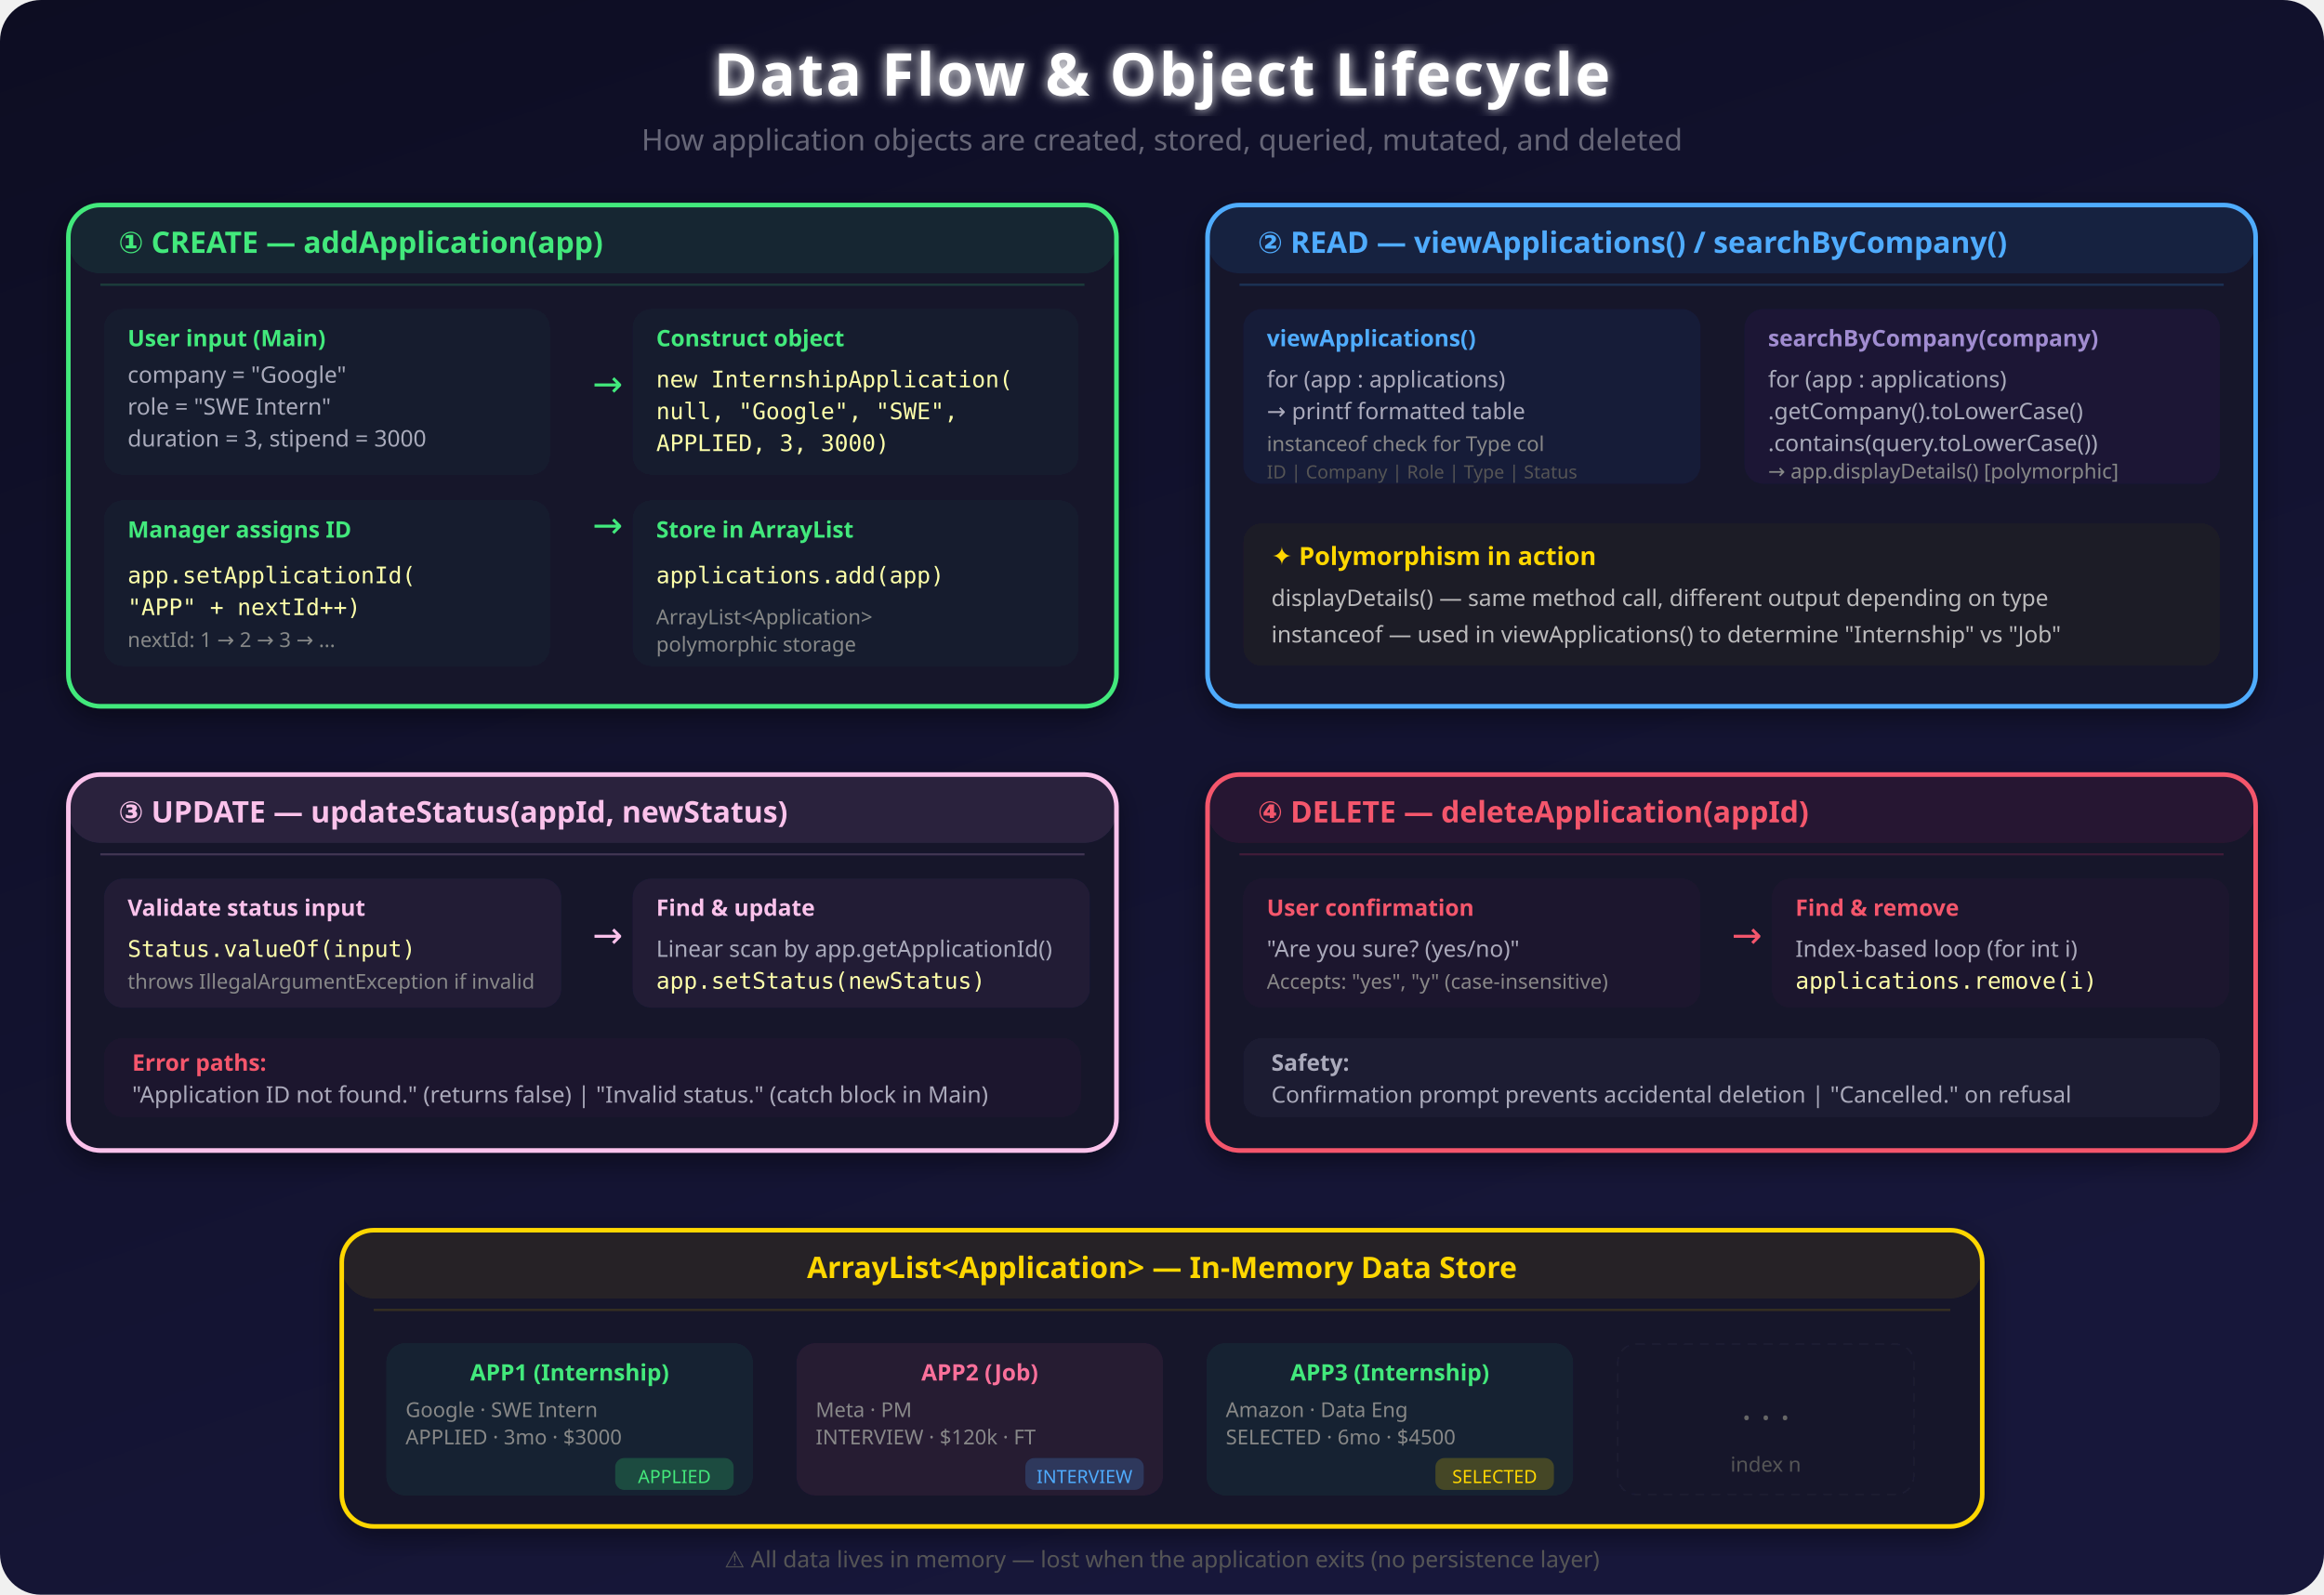
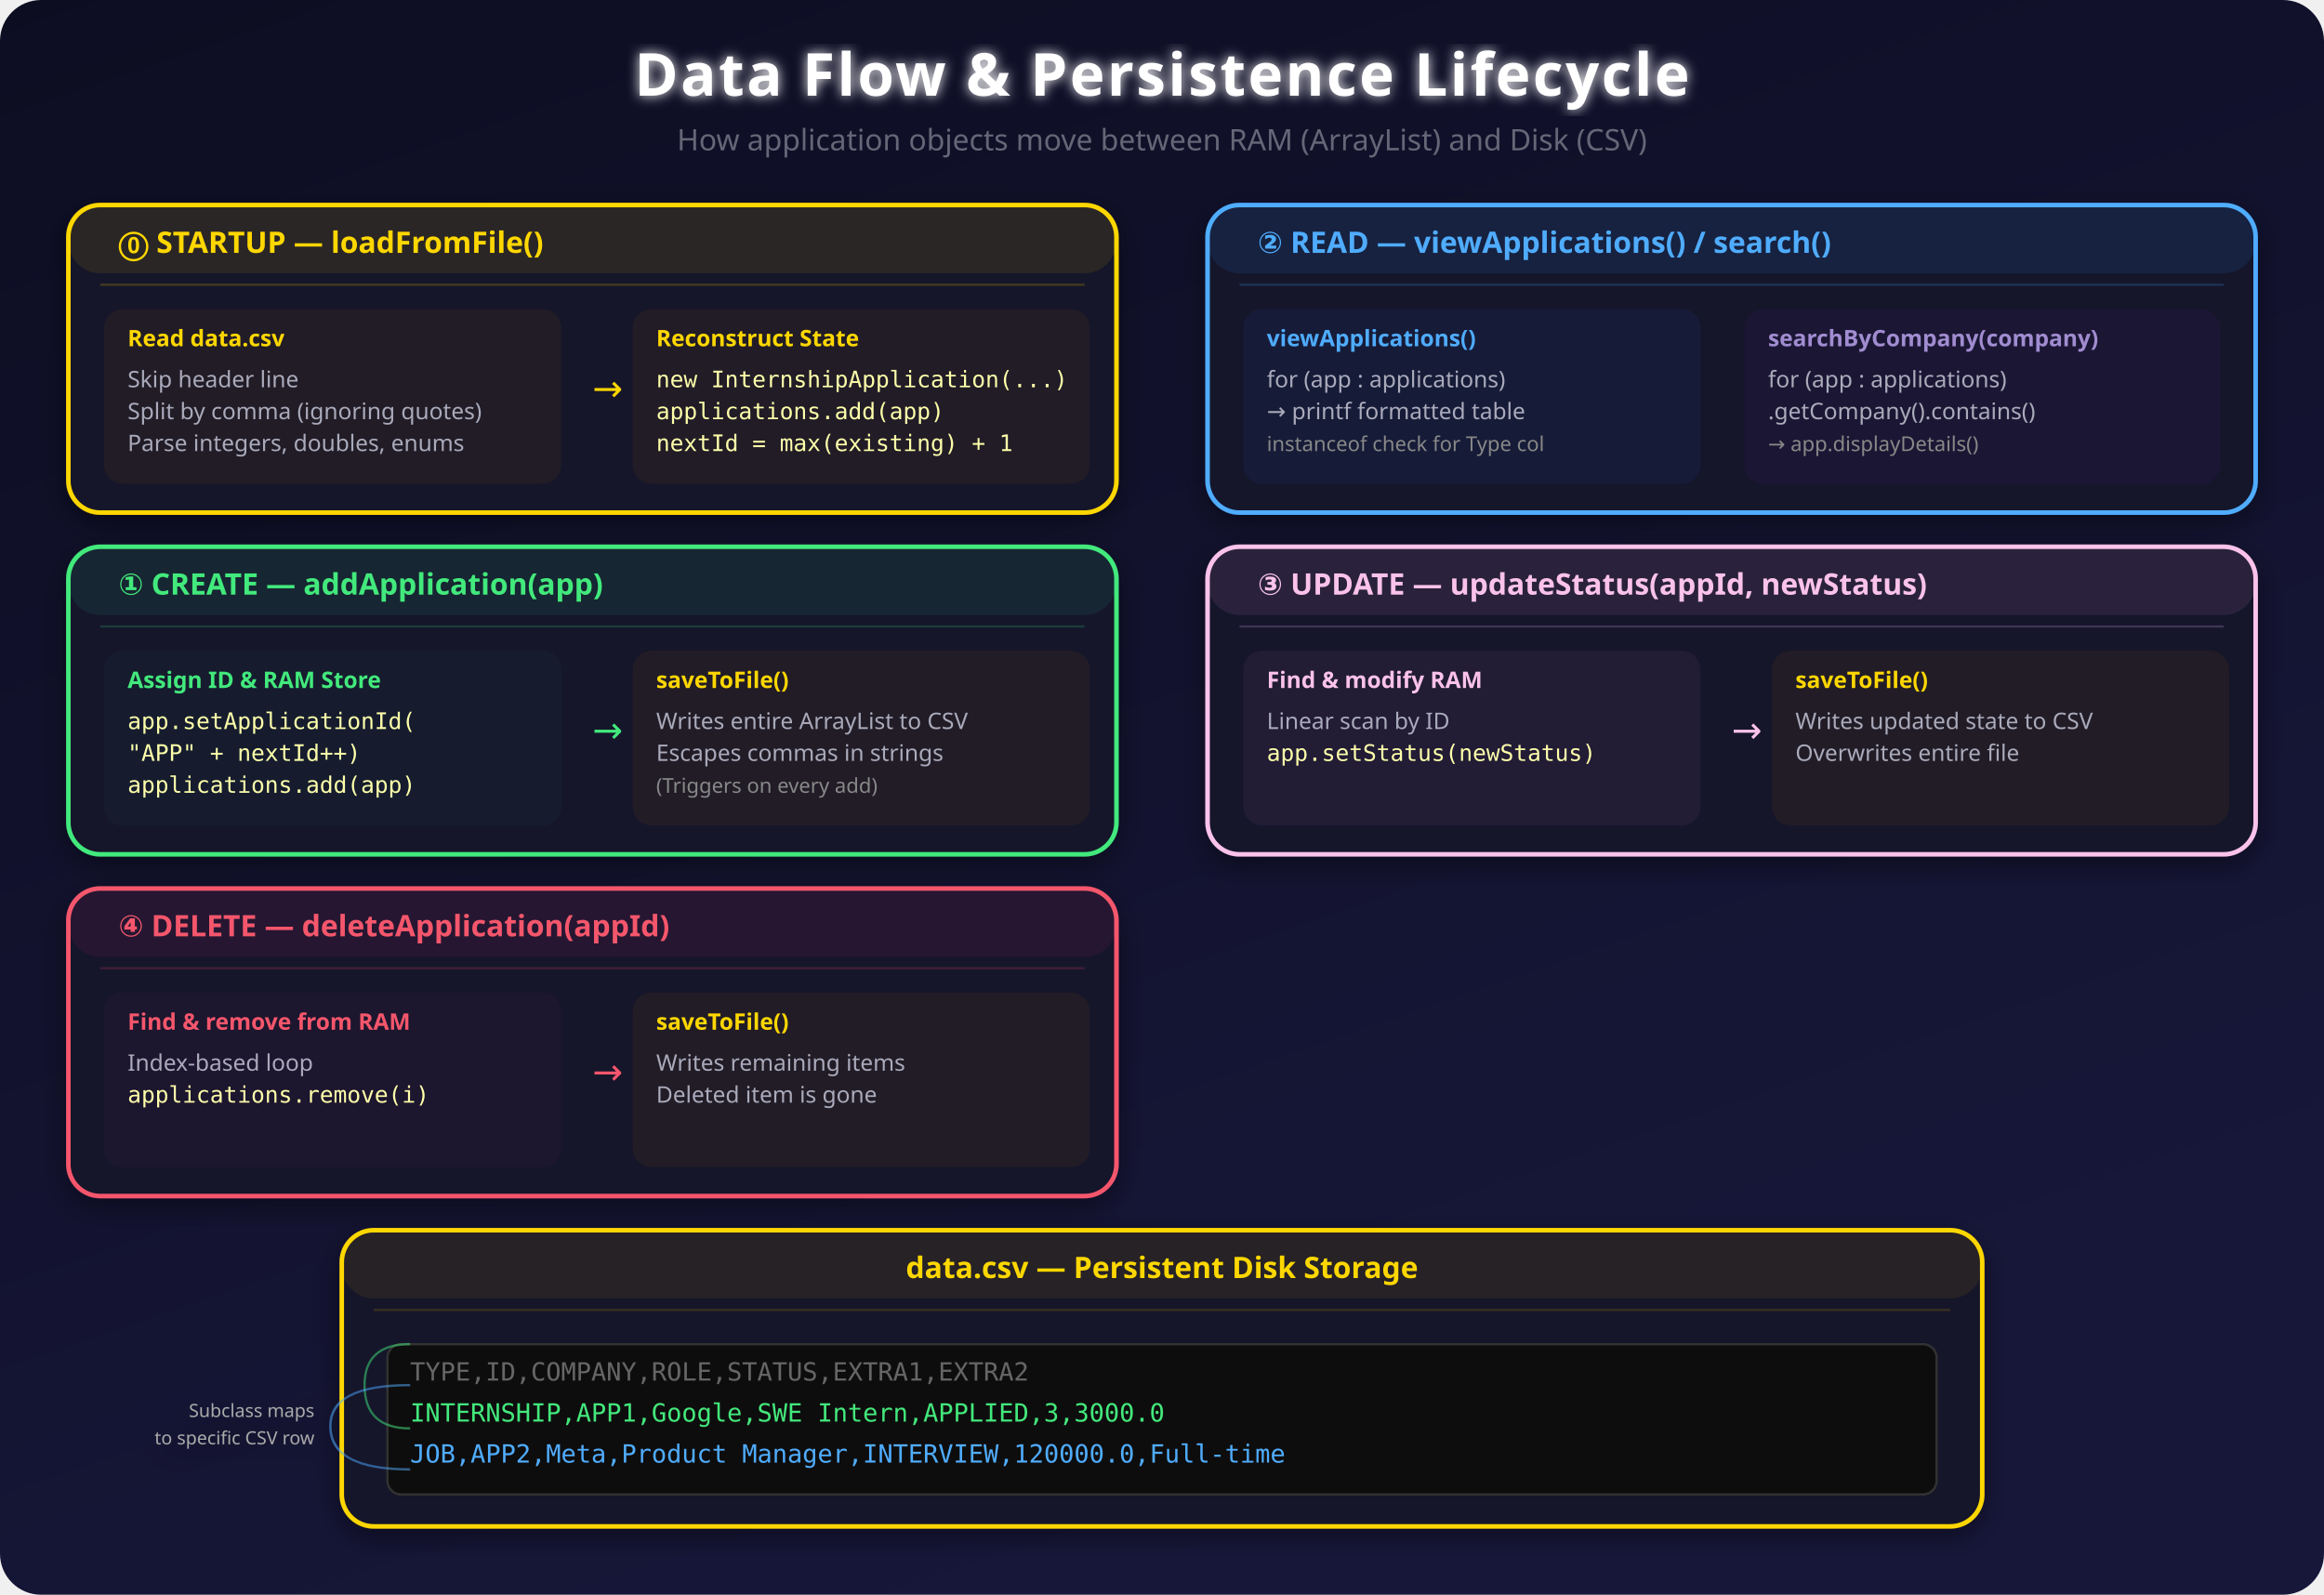
<svg xmlns="http://www.w3.org/2000/svg" viewBox="0 0 1020 700" font-family="'Segoe UI',system-ui,sans-serif">
  <defs>
    <linearGradient id="bg4" x1="0" y1="0" x2=".5" y2="1">
      <stop offset="0%" stop-color="#0d0d22" />
      <stop offset="100%" stop-color="#17173a" />
    </linearGradient>
    <filter id="d4">
      <feDropShadow dx="0" dy="4" stdDeviation="6" flood-color="#000" flood-opacity=".42" />
    </filter>
    <filter id="g4">
      <feGaussianBlur stdDeviation="2.5" result="b" />
      <feMerge>
        <feMergeNode in="b" />
        <feMergeNode in="SourceGraphic" />
      </feMerge>
    </filter>
    <marker id="r1" markerWidth="8" markerHeight="6" refX="7" refY="3" orient="auto">
      <polygon points="0 0,8 3,0 6" fill="#4facfe" />
    </marker>
+     <marker id="r3" markerWidth="8" markerHeight="6" refX="7" refY="3" orient="auto">
+       <polygon points="0 0,8 3,0 6" fill="#ffd700" />
+     </marker>
  </defs>
  <rect width="1020" height="700" fill="url(#bg4)" rx="18" />
-   <text x="510" y="42" text-anchor="middle" fill="#fff" font-size="26" font-weight="800" letter-spacing="1" filter="url(#g4)">Data Flow &amp; Object Lifecycle</text>
-   <text x="510" y="66" text-anchor="middle" fill="#667" font-size="13">How application objects are created, stored, queried, mutated, and deleted</text>
+   <text x="510" y="42" text-anchor="middle" fill="#fff" font-size="26" font-weight="800" letter-spacing="1" filter="url(#g4)">Data Flow &amp; Persistence Lifecycle</text>
+   <text x="510" y="66" text-anchor="middle" fill="#667" font-size="13">How application objects move between RAM (ArrayList) and Disk (CSV)</text>
  <g transform="translate(30,90)" filter="url(#d4)">
-     <rect width="460" height="220" rx="14" fill="#12122a" stroke="#43e97b" stroke-width="2" />
+     <rect width="460" height="135" rx="14" fill="#12122a" stroke="#ffd700" stroke-width="2" />
+     <rect width="460" height="30" rx="14" fill="#ffd700" opacity=".1" />
+     <text x="22" y="21" fill="#ffd700" font-size="13" font-weight="700">⓪  STARTUP — loadFromFile()</text>
+     <line x1="14" y1="35" x2="446" y2="35" stroke="#ffd700" opacity=".2" />
+     <g transform="translate(16,46)">
+       <rect width="200" height="76" rx="8" fill="#ffd700" opacity=".06" stroke="#ffd700" stroke-width=".8" />
+       <text x="10" y="16" fill="#ffd700" font-size="10" font-weight="600">Read data.csv</text>
+       <text x="10" y="34" fill="#aab" font-size="10">Skip header line</text>
+       <text x="10" y="48" fill="#aab" font-size="10">Split by comma (ignoring quotes)</text>
+       <text x="10" y="62" fill="#aab" font-size="10">Parse integers, doubles, enums</text>
+     </g>
+     <text x="230" y="86" fill="#ffd700" font-size="16">→</text>
+     <g transform="translate(248,46)">
+       <rect width="200" height="76" rx="8" fill="#ffd700" opacity=".06" stroke="#ffd700" stroke-width=".8" />
+       <text x="10" y="16" fill="#ffd700" font-size="10" font-weight="600">Reconstruct State</text>
+       <text x="10" y="34" fill="#ffa" font-size="10" font-family="Consolas,monospace">new InternshipApplication(...)</text>
+       <text x="10" y="48" fill="#ffa" font-size="10" font-family="Consolas,monospace">applications.add(app)</text>
+       <text x="10" y="62" fill="#ffa" font-size="10" font-family="Consolas,monospace">nextId = max(existing) + 1</text>
+     </g>
+   </g>
+   <g transform="translate(30,240)" filter="url(#d4)">
+     <rect width="460" height="135" rx="14" fill="#12122a" stroke="#43e97b" stroke-width="2" />
    <rect width="460" height="30" rx="14" fill="#43e97b" opacity=".1" />
    <text x="22" y="21" fill="#43e97b" font-size="13" font-weight="700">①  CREATE — addApplication(app)</text>
    <line x1="14" y1="35" x2="446" y2="35" stroke="#43e97b" opacity=".2" />
    <g transform="translate(16,46)">
-       <rect width="195" height="72" rx="8" fill="#43e97b" opacity=".06" stroke="#43e97b" stroke-width=".8" />
-       <text x="10" y="16" fill="#43e97b" font-size="10" font-weight="600">User input (Main)</text>
-       <text x="10" y="32" fill="#aab" font-size="10">company = "Google"</text>
-       <text x="10" y="46" fill="#aab" font-size="10">role = "SWE Intern"</text>
-       <text x="10" y="60" fill="#aab" font-size="10">duration = 3, stipend = 3000</text>
+       <rect width="200" height="76" rx="8" fill="#43e97b" opacity=".06" stroke="#43e97b" stroke-width=".8" />
+       <text x="10" y="16" fill="#43e97b" font-size="10" font-weight="600">Assign ID &amp; RAM Store</text>
+       <text x="10" y="34" fill="#ffa" font-size="10" font-family="Consolas,monospace">app.setApplicationId(</text>
+       <text x="10" y="48" fill="#ffa" font-size="10" font-family="Consolas,monospace">  "APP" + nextId++)</text>
+       <text x="10" y="62" fill="#ffa" font-size="10" font-family="Consolas,monospace">applications.add(app)</text>
    </g>
-     <text x="230" y="84" fill="#43e97b" font-size="16">→</text>
+     <text x="230" y="86" fill="#43e97b" font-size="16">→</text>
    <g transform="translate(248,46)">
-       <rect width="195" height="72" rx="8" fill="#43e97b" opacity=".06" stroke="#43e97b" stroke-width=".8" />
-       <text x="10" y="16" fill="#43e97b" font-size="10" font-weight="600">Construct object</text>
-       <text x="10" y="34" fill="#ffa" font-size="10" font-family="Consolas,monospace">new InternshipApplication(</text>
-       <text x="10" y="48" fill="#ffa" font-size="10" font-family="Consolas,monospace">  null, "Google", "SWE",</text>
-       <text x="10" y="62" fill="#ffa" font-size="10" font-family="Consolas,monospace">  APPLIED, 3, 3000)</text>
-     </g>
-     <text x="230" y="146" fill="#43e97b" font-size="16">→</text>
-     <g transform="translate(16,130)">
-       <rect width="195" height="72" rx="8" fill="#43e97b" opacity=".06" stroke="#43e97b" stroke-width=".8" />
-       <text x="10" y="16" fill="#43e97b" font-size="10" font-weight="600">Manager assigns ID</text>
-       <text x="10" y="36" fill="#ffa" font-size="10" font-family="Consolas,monospace">app.setApplicationId(</text>
-       <text x="10" y="50" fill="#ffa" font-size="10" font-family="Consolas,monospace">  "APP" + nextId++)</text>
-       <text x="10" y="64" fill="#888" font-size="9">nextId: 1 → 2 → 3 → ...</text>
-     </g>
-     <g transform="translate(248,130)">
-       <rect width="195" height="72" rx="8" fill="#43e97b" opacity=".06" stroke="#43e97b" stroke-width=".8" />
-       <text x="10" y="16" fill="#43e97b" font-size="10" font-weight="600">Store in ArrayList</text>
-       <text x="10" y="36" fill="#ffa" font-size="10" font-family="Consolas,monospace">applications.add(app)</text>
-       <text x="10" y="54" fill="#888" font-size="9">ArrayList&lt;Application&gt;</text>
-       <text x="10" y="66" fill="#888" font-size="9">polymorphic storage</text>
+       <rect width="200" height="76" rx="8" fill="#ffd700" opacity=".06" stroke="#ffd700" stroke-width=".8" />
+       <text x="10" y="16" fill="#ffd700" font-size="10" font-weight="600">saveToFile()</text>
+       <text x="10" y="34" fill="#aab" font-size="10">Writes entire ArrayList to CSV</text>
+       <text x="10" y="48" fill="#aab" font-size="10">Escapes commas in strings</text>
+       <text x="10" y="62" fill="#888" font-size="9">(Triggers on every add)</text>
    </g>
  </g>
  <g transform="translate(530,90)" filter="url(#d4)">
-     <rect width="460" height="220" rx="14" fill="#12122a" stroke="#4facfe" stroke-width="2" />
+     <rect width="460" height="135" rx="14" fill="#12122a" stroke="#4facfe" stroke-width="2" />
    <rect width="460" height="30" rx="14" fill="#4facfe" opacity=".1" />
-     <text x="22" y="21" fill="#4facfe" font-size="13" font-weight="700">②  READ — viewApplications() / searchByCompany()</text>
+     <text x="22" y="21" fill="#4facfe" font-size="13" font-weight="700">②  READ — viewApplications() / search()</text>
    <line x1="14" y1="35" x2="446" y2="35" stroke="#4facfe" opacity=".2" />
    <g transform="translate(16,46)">
      <rect width="200" height="76" rx="8" fill="#4facfe" opacity=".06" stroke="#4facfe" stroke-width=".8" />
      <text x="10" y="16" fill="#4facfe" font-size="10" font-weight="600">viewApplications()</text>
      <text x="10" y="34" fill="#aab" font-size="10">for (app : applications)</text>
      <text x="10" y="48" fill="#aab" font-size="10">→ printf formatted table</text>
      <text x="10" y="62" fill="#888" font-size="9">instanceof check for Type col</text>
-       <text x="10" y="74" fill="#555" font-size="8">ID | Company | Role | Type | Status</text>
    </g>
    <g transform="translate(236,46)">
      <rect width="208" height="76" rx="8" fill="#a18cd1" opacity=".06" stroke="#a18cd1" stroke-width=".8" />
      <text x="10" y="16" fill="#a18cd1" font-size="10" font-weight="600">searchByCompany(company)</text>
      <text x="10" y="34" fill="#aab" font-size="10">for (app : applications)</text>
-       <text x="10" y="48" fill="#aab" font-size="10">  .getCompany().toLowerCase()</text>
-       <text x="10" y="62" fill="#aab" font-size="10">  .contains(query.toLowerCase())</text>
-       <text x="10" y="74" fill="#888" font-size="9">→ app.displayDetails() [polymorphic]</text>
-     </g>
-     <g transform="translate(16,140)">
-       <rect width="428" height="62" rx="8" fill="#ffd700" opacity=".05" stroke="#ffd700" stroke-width=".8" />
-       <text x="12" y="18" fill="#ffd700" font-size="11" font-weight="700">✦ Polymorphism in action</text>
-       <text x="12" y="36" fill="#bbb" font-size="10">displayDetails() — same method call, different output depending on type</text>
-       <text x="12" y="52" fill="#bbb" font-size="10">instanceof — used in viewApplications() to determine "Internship" vs "Job"</text>
+       <text x="10" y="48" fill="#aab" font-size="10">  .getCompany().contains()</text>
+       <text x="10" y="62" fill="#888" font-size="9">→ app.displayDetails()</text>
    </g>
  </g>
-   <g transform="translate(30,340)" filter="url(#d4)">
-     <rect width="460" height="165" rx="14" fill="#12122a" stroke="#fbc2eb" stroke-width="2" />
+   <g transform="translate(530,240)" filter="url(#d4)">
+     <rect width="460" height="135" rx="14" fill="#12122a" stroke="#fbc2eb" stroke-width="2" />
    <rect width="460" height="30" rx="14" fill="#fbc2eb" opacity=".1" />
    <text x="22" y="21" fill="#fbc2eb" font-size="13" font-weight="700">③  UPDATE — updateStatus(appId, newStatus)</text>
    <line x1="14" y1="35" x2="446" y2="35" stroke="#fbc2eb" opacity=".2" />
    <g transform="translate(16,46)">
-       <rect width="200" height="56" rx="8" fill="#fbc2eb" opacity=".06" stroke="#fbc2eb" stroke-width=".8" />
-       <text x="10" y="16" fill="#fbc2eb" font-size="10" font-weight="600">Validate status input</text>
-       <text x="10" y="34" fill="#ffa" font-size="10" font-family="Consolas,monospace">Status.valueOf(input)</text>
-       <text x="10" y="48" fill="#888" font-size="9">throws IllegalArgumentException if invalid</text>
-     </g>
-     <text x="230" y="76" fill="#fbc2eb" font-size="16">→</text>
-     <g transform="translate(248,46)">
-       <rect width="200" height="56" rx="8" fill="#fbc2eb" opacity=".06" stroke="#fbc2eb" stroke-width=".8" />
-       <text x="10" y="16" fill="#fbc2eb" font-size="10" font-weight="600">Find &amp; update</text>
-       <text x="10" y="34" fill="#aab" font-size="10">Linear scan by app.getApplicationId()</text>
+       <rect width="200" height="76" rx="8" fill="#fbc2eb" opacity=".06" stroke="#fbc2eb" stroke-width=".8" />
+       <text x="10" y="16" fill="#fbc2eb" font-size="10" font-weight="600">Find &amp; modify RAM</text>
+       <text x="10" y="34" fill="#aab" font-size="10">Linear scan by ID</text>
      <text x="10" y="48" fill="#ffa" font-size="10" font-family="Consolas,monospace">app.setStatus(newStatus)</text>
    </g>
-     <g transform="translate(16,116)">
-       <rect width="428" height="34" rx="8" fill="#f5576c" opacity=".06" stroke="#f5576c" stroke-width=".8" />
-       <text x="12" y="14" fill="#f5576c" font-size="10" font-weight="600">Error paths:</text>
-       <text x="12" y="28" fill="#aab" font-size="10">"Application ID not found." (returns false)  |  "Invalid status." (catch block in Main)</text>
+     <text x="230" y="86" fill="#fbc2eb" font-size="16">→</text>
+     <g transform="translate(248,46)">
+       <rect width="200" height="76" rx="8" fill="#ffd700" opacity=".06" stroke="#ffd700" stroke-width=".8" />
+       <text x="10" y="16" fill="#ffd700" font-size="10" font-weight="600">saveToFile()</text>
+       <text x="10" y="34" fill="#aab" font-size="10">Writes updated state to CSV</text>
+       <text x="10" y="48" fill="#aab" font-size="10">Overwrites entire file</text>
    </g>
  </g>
-   <g transform="translate(530,340)" filter="url(#d4)">
-     <rect width="460" height="165" rx="14" fill="#12122a" stroke="#f5576c" stroke-width="2" />
+   <g transform="translate(30,390)" filter="url(#d4)">
+     <rect width="460" height="135" rx="14" fill="#12122a" stroke="#f5576c" stroke-width="2" />
    <rect width="460" height="30" rx="14" fill="#f5576c" opacity=".1" />
    <text x="22" y="21" fill="#f5576c" font-size="13" font-weight="700">④  DELETE — deleteApplication(appId)</text>
    <line x1="14" y1="35" x2="446" y2="35" stroke="#f5576c" opacity=".2" />
    <g transform="translate(16,46)">
-       <rect width="200" height="56" rx="8" fill="#f5576c" opacity=".06" stroke="#f5576c" stroke-width=".8" />
-       <text x="10" y="16" fill="#f5576c" font-size="10" font-weight="600">User confirmation</text>
-       <text x="10" y="34" fill="#aab" font-size="10">"Are you sure? (yes/no)"</text>
-       <text x="10" y="48" fill="#888" font-size="9">Accepts: "yes", "y" (case-insensitive)</text>
-     </g>
-     <text x="230" y="76" fill="#f5576c" font-size="16">→</text>
-     <g transform="translate(248,46)">
-       <rect width="200" height="56" rx="8" fill="#f5576c" opacity=".06" stroke="#f5576c" stroke-width=".8" />
-       <text x="10" y="16" fill="#f5576c" font-size="10" font-weight="600">Find &amp; remove</text>
-       <text x="10" y="34" fill="#aab" font-size="10">Index-based loop (for int i)</text>
+       <rect width="200" height="76" rx="8" fill="#f5576c" opacity=".06" stroke="#f5576c" stroke-width=".8" />
+       <text x="10" y="16" fill="#f5576c" font-size="10" font-weight="600">Find &amp; remove from RAM</text>
+       <text x="10" y="34" fill="#aab" font-size="10">Index-based loop</text>
      <text x="10" y="48" fill="#ffa" font-size="10" font-family="Consolas,monospace">applications.remove(i)</text>
    </g>
-     <g transform="translate(16,116)">
-       <rect width="428" height="34" rx="8" fill="#555" opacity=".15" stroke="#555" stroke-width=".8" />
-       <text x="12" y="14" fill="#aab" font-size="10" font-weight="600">Safety:</text>
-       <text x="12" y="28" fill="#aab" font-size="10">Confirmation prompt prevents accidental deletion  |  "Cancelled." on refusal</text>
+     <text x="230" y="86" fill="#f5576c" font-size="16">→</text>
+     <g transform="translate(248,46)">
+       <rect width="200" height="76" rx="8" fill="#ffd700" opacity=".06" stroke="#ffd700" stroke-width=".8" />
+       <text x="10" y="16" fill="#ffd700" font-size="10" font-weight="600">saveToFile()</text>
+       <text x="10" y="34" fill="#aab" font-size="10">Writes remaining items</text>
+       <text x="10" y="48" fill="#aab" font-size="10">Deleted item is gone</text>
    </g>
  </g>
  <g transform="translate(150,540)" filter="url(#d4)">
    <rect width="720" height="130" rx="14" fill="#12122a" stroke="#ffd700" stroke-width="2" />
    <rect width="720" height="30" rx="14" fill="#ffd700" opacity=".08" />
-     <text x="360" y="21" text-anchor="middle" fill="#ffd700" font-size="13" font-weight="700">ArrayList&lt;Application&gt;  —  In-Memory Data Store</text>
+     <text x="360" y="21" text-anchor="middle" fill="#ffd700" font-size="13" font-weight="700">data.csv  —  Persistent Disk Storage</text>
    <line x1="14" y1="35" x2="706" y2="35" stroke="#ffd700" opacity=".15" />
    <g transform="translate(20,50)">
-       <rect width="160" height="66" rx="8" fill="#43e97b" opacity=".08" stroke="#43e97b" stroke-width="1" />
-       <text x="80" y="16" text-anchor="middle" fill="#43e97b" font-size="10" font-weight="600">APP1 (Internship)</text>
-       <text x="8" y="32" fill="#888" font-size="9">Google · SWE Intern</text>
-       <text x="8" y="44" fill="#888" font-size="9">APPLIED · 3mo · $3000</text>
-       <rect x="100" y="50" width="52" height="14" rx="4" fill="#43e97b" opacity=".2" />
-       <text x="126" y="61" text-anchor="middle" fill="#43e97b" font-size="8">APPLIED</text>
-       <g transform="translate(180,0)">
-         <rect width="160" height="66" rx="8" fill="#fa709a" opacity=".08" stroke="#fa709a" stroke-width="1" />
-         <text x="80" y="16" text-anchor="middle" fill="#fa709a" font-size="10" font-weight="600">APP2 (Job)</text>
-         <text x="8" y="32" fill="#888" font-size="9">Meta · PM</text>
-         <text x="8" y="44" fill="#888" font-size="9">INTERVIEW · $120k · FT</text>
-         <rect x="100" y="50" width="52" height="14" rx="4" fill="#4facfe" opacity=".2" />
-         <text x="126" y="61" text-anchor="middle" fill="#4facfe" font-size="8">INTERVIEW</text>
-       </g>
-       <g transform="translate(360,0)">
-         <rect width="160" height="66" rx="8" fill="#43e97b" opacity=".08" stroke="#43e97b" stroke-width="1" />
-         <text x="80" y="16" text-anchor="middle" fill="#43e97b" font-size="10" font-weight="600">APP3 (Internship)</text>
-         <text x="8" y="32" fill="#888" font-size="9">Amazon · Data Eng</text>
-         <text x="8" y="44" fill="#888" font-size="9">SELECTED · 6mo · $4500</text>
-         <rect x="100" y="50" width="52" height="14" rx="4" fill="#ffd700" opacity=".2" />
-         <text x="126" y="61" text-anchor="middle" fill="#ffd700" font-size="8">SELECTED</text>
-       </g>
-       <g transform="translate(540,0)">
-         <rect width="130" height="66" rx="8" fill="#333" opacity=".15" stroke="#555" stroke-width=".8" stroke-dasharray="4 3" />
-         <text x="65" y="38" text-anchor="middle" fill="#666" font-size="16">· · ·</text>
-         <text x="65" y="56" text-anchor="middle" fill="#555" font-size="9">index n</text>
-       </g>
+       <rect width="680" height="66" rx="6" fill="#111" stroke="#333" stroke-width="1" />
+       <text x="10" y="16" fill="#666" font-size="11" font-family="Consolas,monospace">TYPE,ID,COMPANY,ROLE,STATUS,EXTRA1,EXTRA2</text>
+       <text x="10" y="34" fill="#43e97b" font-size="11" font-family="Consolas,monospace">INTERNSHIP,APP1,Google,SWE Intern,APPLIED,3,3000.0</text>
+       <text x="10" y="52" fill="#4facfe" font-size="11" font-family="Consolas,monospace">JOB,APP2,Meta,Product Manager,INTERVIEW,120000.0,Full-time</text>
+       <path d="M 10 37 Q -10 37 -10 18 Q -10 0 10 0" fill="none" stroke="#43e97b" stroke-width="1" opacity=".5" />
+       <path d="M 10 55 Q -25 55 -25 36 Q -25 18 10 18" fill="none" stroke="#4facfe" stroke-width="1" opacity=".5" />
+       <text x="-32" y="32" fill="#aaa" font-size="8" text-anchor="end">Subclass maps</text>
+       <text x="-32" y="44" fill="#aaa" font-size="8" text-anchor="end">to specific CSV row</text>
    </g>
  </g>
-   <text x="510" y="688" text-anchor="middle" fill="#555" font-size="10">⚠  All data lives in memory — lost when the application exits (no persistence layer)</text>
</svg>
